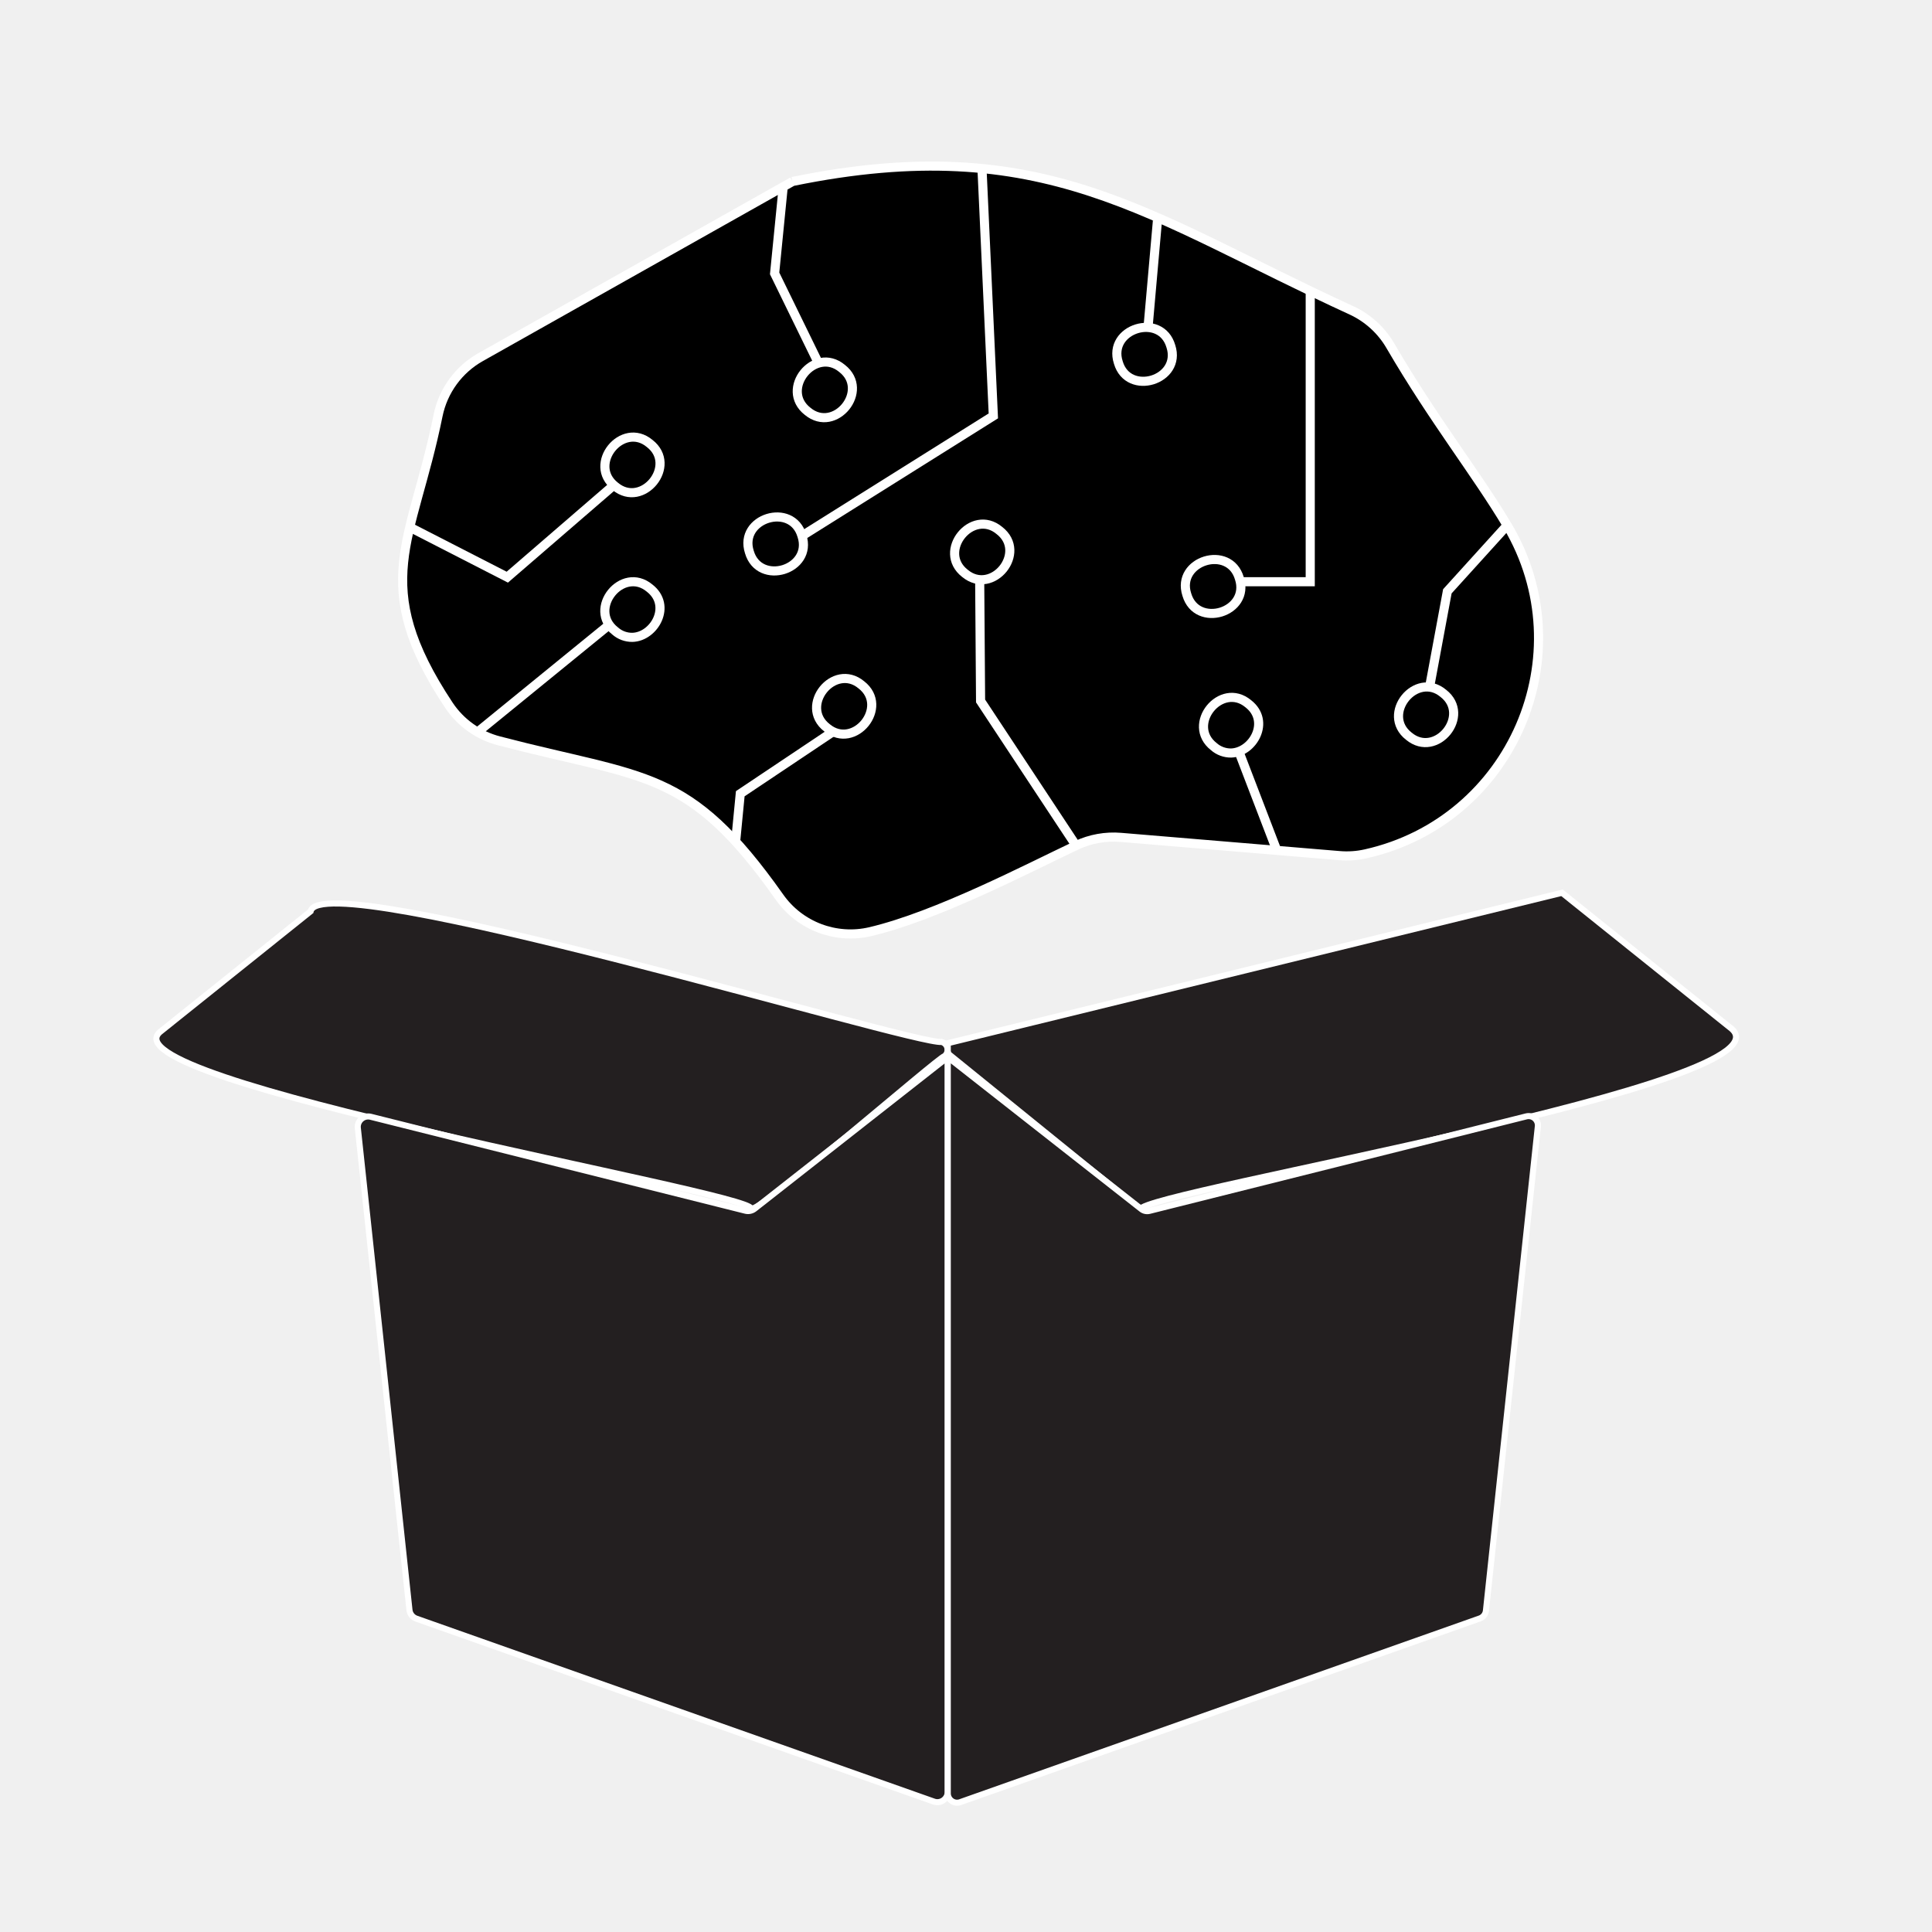
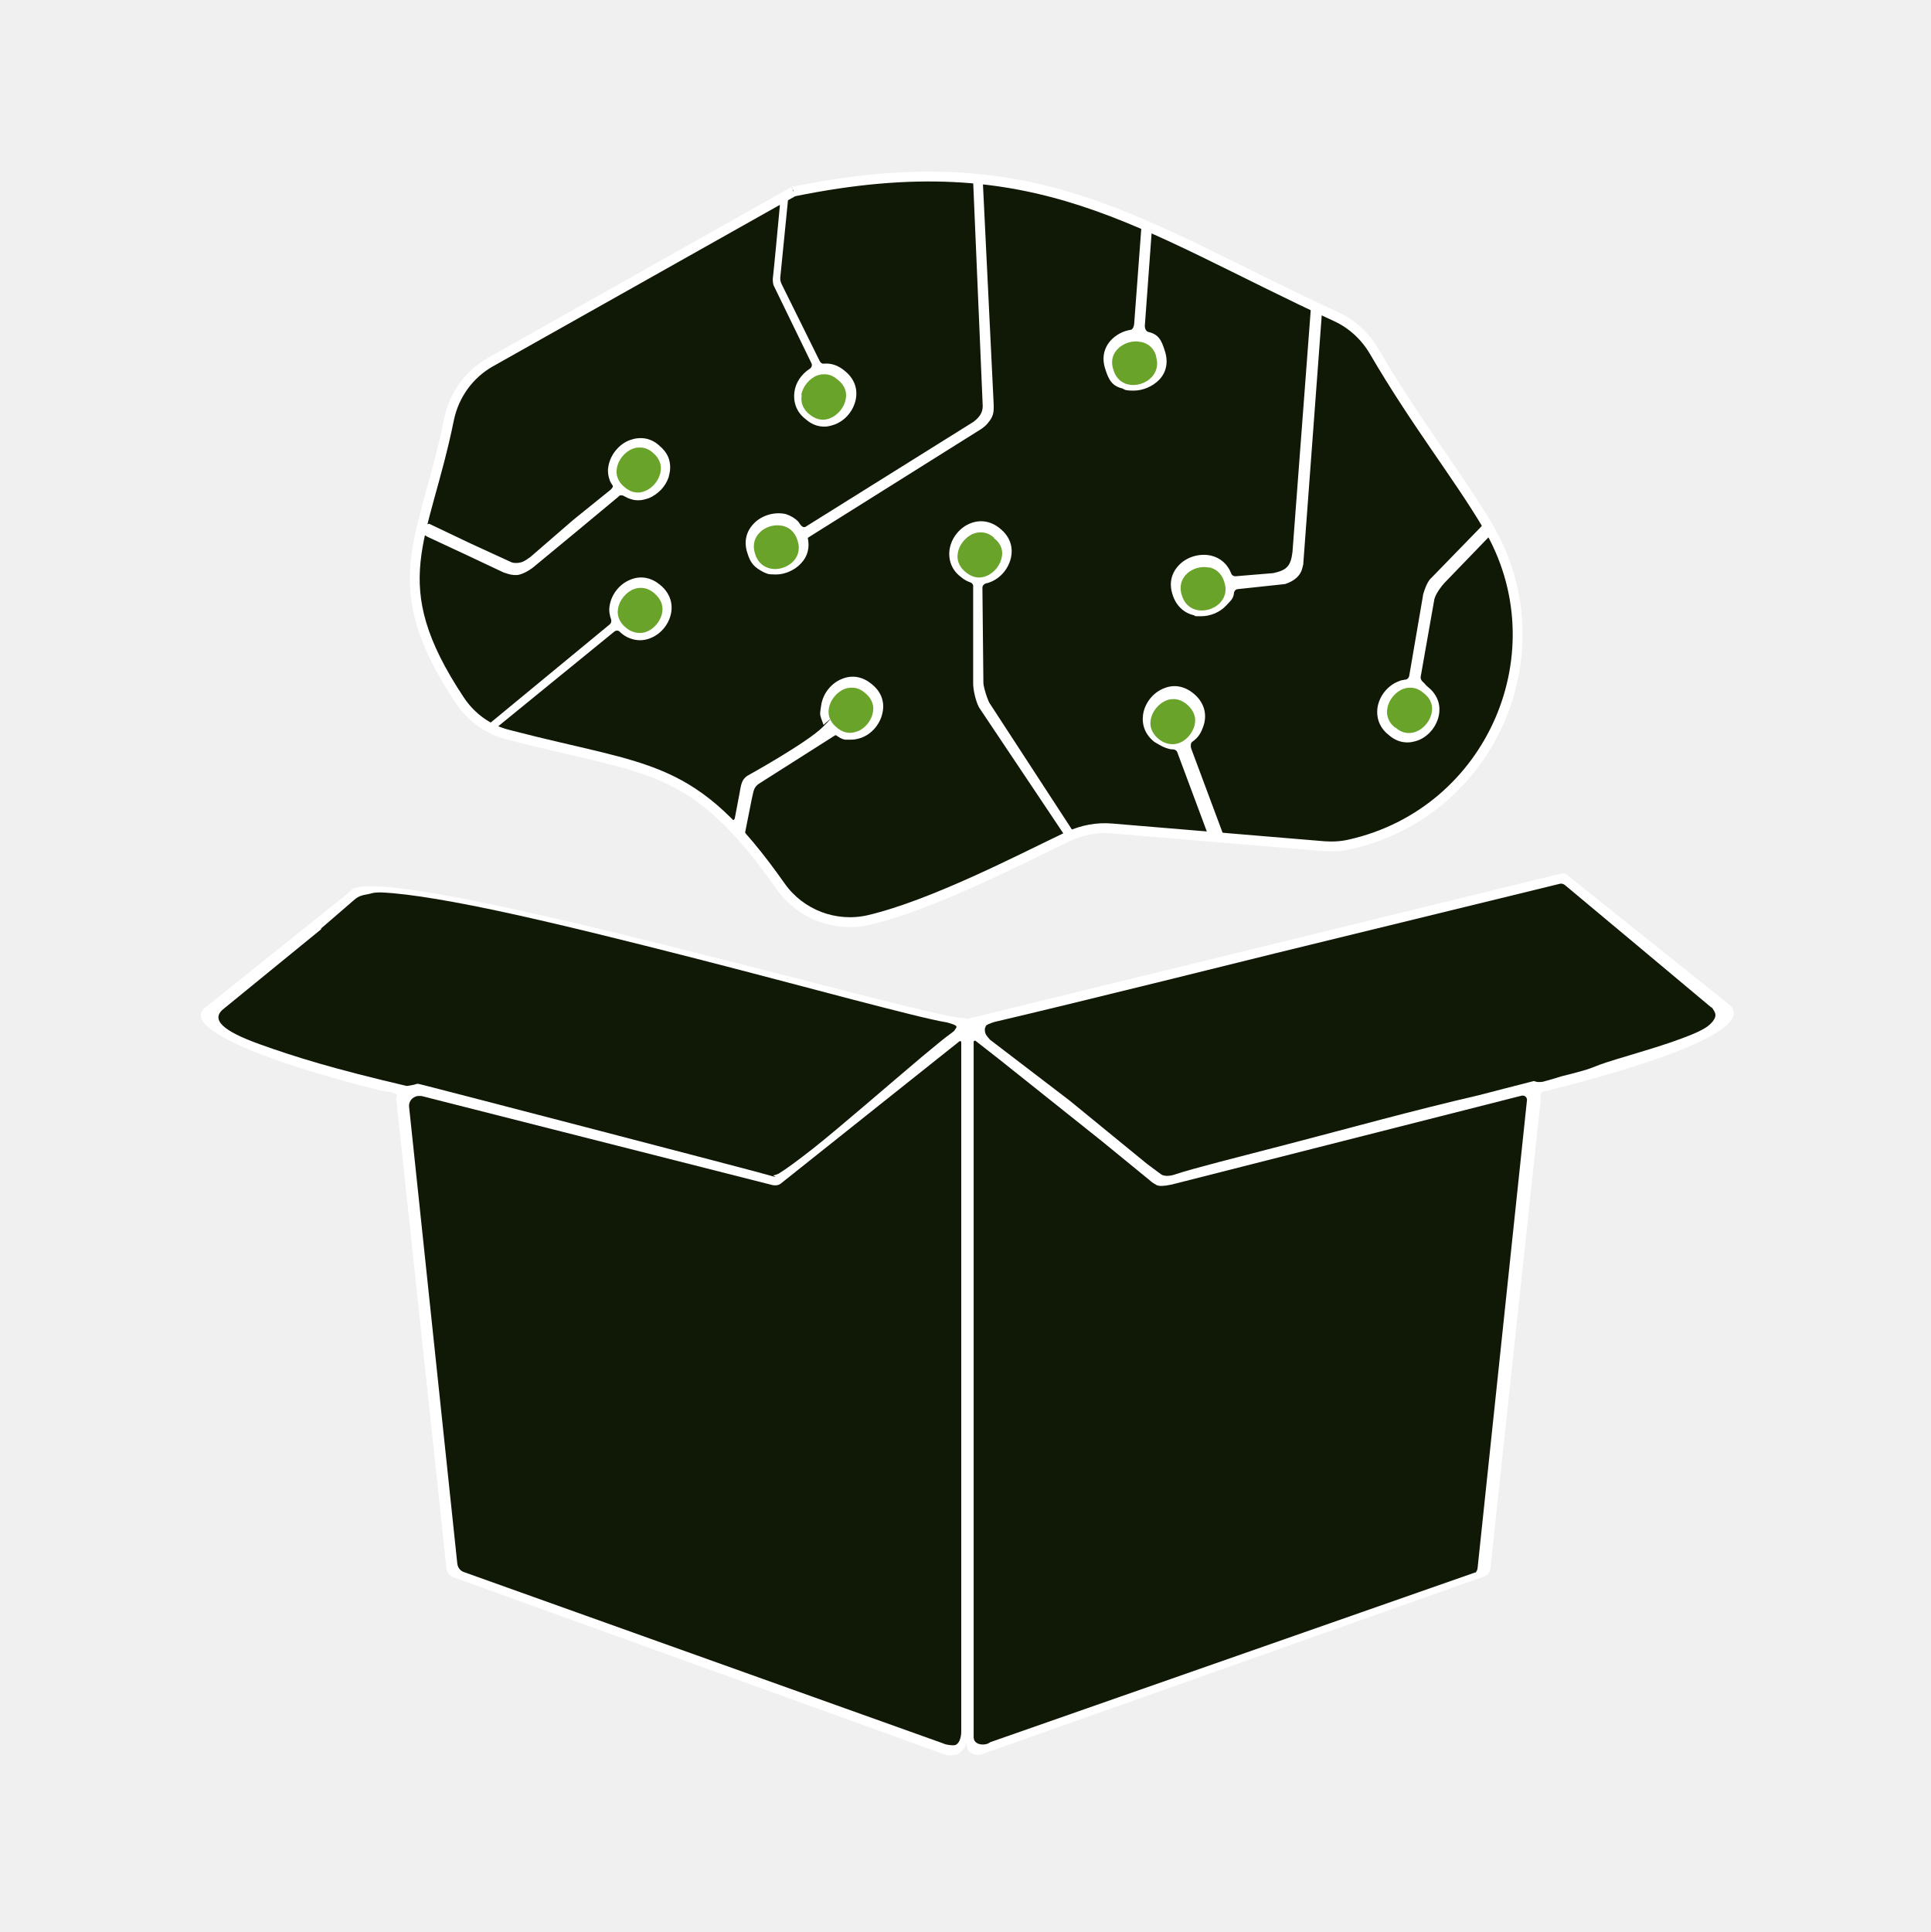
- <svg xmlns="http://www.w3.org/2000/svg" id="Layer_1" data-name="Layer 1" viewBox="0 140 636 636">
+ <svg xmlns="http://www.w3.org/2000/svg" id="Layer_1" version="1.1" viewBox="0 0 980.81 981.35">
  <defs>
-     <style>.cls-1{fill:none;stroke-width:3px;}.cls-1,.cls-2{stroke:#fff;stroke-miterlimit:10;}.cls-2{fill:#231f20;stroke-width:2px;}</style>
+     <style>
+       .st0 {
+         fill: none;
+         stroke-width: 5px;
+       }
+ 
+       .st0, .st1 {
+         stroke: #fff;
+         stroke-miterlimit: 10;
+       }
+ 
+       .st2 {
+         fill: #6aa329;
+       }
+ 
+       .st3, .st1 {
+         fill: #fff;
+       }
+ 
+       .st4 {
+         fill: #101806;
+       }
+ 
+       .st5 {
+         display: none;
+         fill: #58595b;
+       }
+     </style>
  </defs>
-   <path d="M260.89,199.75,158.21,257.56a28.63,28.63,0,0,0-14,19.21c-8.49,41.94-23,55.32,3.57,95.4a28.41,28.41,0,0,0,16.49,11.71c48.32,12.64,62.32,8.91,92.32,51.43a28.6,28.6,0,0,0,29.93,11.38c22.05-5.22,51.76-20.82,67.84-28.4A28.7,28.7,0,0,1,369,415.66l71.91,6a28.39,28.39,0,0,0,8.67-.59c48.21-10.8,71.92-65.55,46.66-108C486,295.89,472,278.36,457.75,253.91a28.81,28.81,0,0,0-12.9-11.76c-67.1-30.76-101.06-59.39-184-42.4" />
-   <path class="cls-1" d="M260.89,199.75,158.21,257.56a28.63,28.63,0,0,0-14,19.21c-8.49,41.94-23,55.32,3.57,95.4a28.41,28.41,0,0,0,16.49,11.71c48.32,12.64,62.32,8.91,92.32,51.43a28.6,28.6,0,0,0,29.93,11.38c22.05-5.22,51.76-20.82,67.84-28.4A28.7,28.7,0,0,1,369,415.66l71.91,6a28.39,28.39,0,0,0,8.67-.59c48.21-10.8,71.92-65.55,46.66-108C486,295.89,472,278.36,457.75,253.91a28.81,28.81,0,0,0-12.9-11.76c-67.1-30.76-101.06-59.39-184-42.4" />
-   <path d="M283.57,365.46c-9-7.5-20.62,6.87-11.36,14.1C281.25,387.06,292.82,372.69,283.57,365.46Z" />
-   <path class="cls-1" d="M283.57,365.46c-9-7.5-20.62,6.87-11.36,14.1C281.25,387.06,292.82,372.69,283.57,365.46Z" />
-   <path d="M277.21,261.29c-9-7.5-20.61,6.86-11.36,14.1C274.89,282.89,286.46,268.52,277.21,261.29Z" />
-   <path class="cls-1" d="M277.21,261.29c-9-7.5-20.61,6.86-11.36,14.1C274.89,282.89,286.46,268.52,277.21,261.29Z" />
-   <path d="M475.13,368.25c-9-7.5-20.61,6.87-11.35,14.1C472.81,389.85,484.39,375.48,475.13,368.25Z" />
-   <path class="cls-1" d="M475.13,368.25c-9-7.5-20.61,6.87-11.35,14.1C472.81,389.85,484.39,375.48,475.13,368.25Z" />
-   <path d="M213.88,286c-9-7.5-20.62,6.87-11.36,14.1C211.56,307.57,223.13,293.2,213.88,286Z" />
-   <path class="cls-1" d="M213.88,286c-9-7.5-20.62,6.87-11.36,14.1C211.56,307.57,223.13,293.2,213.88,286Z" />
-   <path class="cls-2" d="M53.05,479.41,102.25,440c3.34-15.54,198.6,44.08,207.73,43a2.67,2.67,0,0,1,1,4.63c-2.24.55-60.81,51.74-63.66,50.23C246.91,532.37,31.11,495.61,53.05,479.41Z" />
-   <path class="cls-2" d="M569.5,478.24,514.2,433.9,312,483.42v3.34l63.36,51.34C376.22,532.19,594.48,496.48,569.5,478.24Z" />
-   <path class="cls-2" d="M312,489.85v240a3.42,3.42,0,0,1-4.56,3.22L137.05,672.84a3.41,3.41,0,0,1-2.26-2.86l-17-158.67a3.42,3.42,0,0,1,4.23-3.68l123.41,30.94a3.45,3.45,0,0,0,2.94-.63L312,488Z" />
-   <path class="cls-2" d="M312,489.85V730.37a3.06,3.06,0,0,0,4.09,2.89l171.07-60.49a3.08,3.08,0,0,0,2-2.56L506.25,510.8a3.06,3.06,0,0,0-3.79-3.3L378.39,538.61a3.06,3.06,0,0,1-2.63-.56L312,488Z" />
-   <path d="M385.44,254c-3.28-11.28-20.92-5.86-17.3,5.32C371.42,270.57,389.06,265.15,385.44,254Z" />
-   <path class="cls-1" d="M385.44,254c-3.28-11.28-20.92-5.86-17.3,5.32C371.42,270.57,389.06,265.15,385.44,254Z" />
-   <path d="M329,314.64c-9-7.5-20.61,6.87-11.35,14.1C326.72,336.24,338.29,321.87,329,314.64Z" />
-   <path class="cls-1" d="M329,314.64c-9-7.5-20.61,6.87-11.35,14.1C326.72,336.24,338.29,321.87,329,314.64Z" />
-   <polyline class="cls-1" points="269.42 259.53 255 230 257.83 201.47" />
-   <polyline class="cls-1" points="202.36 299.46 167 330 134.87 313.53" />
-   <polyline class="cls-1" points="274 381.01 243.69 401.29 242.21 416.55" />
-   <path d="M408,330.41c-3.29-11.28-20.92-5.86-17.31,5.32C394,347,411.63,341.58,408,330.41Z" />
-   <path class="cls-1" d="M408,330.41c-3.29-11.28-20.92-5.86-17.31,5.32C394,347,411.63,341.58,408,330.41Z" />
-   <path d="M264,316.41c-3.29-11.28-20.92-5.86-17.31,5.32C250,333,267.63,327.58,264,316.41Z" />
-   <path class="cls-1" d="M264,316.41c-3.29-11.28-20.92-5.86-17.31,5.32C250,333,267.63,327.58,264,316.41Z" />
-   <polyline class="cls-1" points="264.02 316.41 327 276.91 323.24 195" />
-   <polyline class="cls-1" points="322.5 330 322.8 370.76 354 418" />
-   <path d="M213.86,333.61c-9-7.5-20.61,6.87-11.36,14.1a8.39,8.39,0,0,0,5.68,2.1C215.41,349.62,221.22,339.36,213.86,333.61Z" />
-   <path class="cls-1" d="M213.86,333.61c-9-7.5-20.61,6.87-11.36,14.1a8.39,8.39,0,0,0,5.68,2.1C215.41,349.62,221.22,339.36,213.86,333.61Z" />
-   <line class="cls-1" x1="200.5" y1="345.71" x2="157.96" y2="380.38" />
-   <polyline class="cls-1" points="470.46 366.96 476.46 334.65 495.71 313.41" />
-   <path d="M410.94,371.68c-9-7.5-20.61,6.87-11.36,14.1a8.45,8.45,0,0,0,5.68,2.11C412.49,387.69,418.3,377.43,410.94,371.68Z" />
-   <path class="cls-1" d="M410.94,371.68c-9-7.5-20.61,6.87-11.36,14.1a8.45,8.45,0,0,0,5.68,2.11C412.49,387.69,418.3,377.43,410.94,371.68Z" />
-   <line class="cls-1" x1="408.01" y1="387.89" x2="420.32" y2="419.98" />
-   <line class="cls-1" x1="377.89" y1="248.12" x2="381.02" y2="212.66" />
-   <polyline class="cls-1" points="409 331.5 431.32 331.5 431.32 235.79" />
+   <circle class="st5" cx="490.4" cy="490.68" r="467.81" />
+   <g>
+     <g id="Box">
+       <path id="Box_background" class="st3" d="M492.12,517.81c-.5-.3-3-.8-3.6-.8-19.9-.5-293-80.2-310.1-64.9-17.1,15.3-.6.9-1.1,1.2l-72.7,58.2c-13.6,10,28,27.2,88.6,42.4,2.1.5,9.3.9,8.5,3s-.4,1.5-.3,2.4l25.4,237.5c.3,2.1,1.6,3.7,3.4,4.3l250.1,90.2c2.2.8,4.3,0,5.2,0,1.3,0,5.4-3.4,5.4-6.3l.3,1.7c0,2.5,2.2,4.3,4.8,4.6s3.3-.3,3.7-.6l254.4-90c1.7-.6,2.8-2.1,3-3.9l25.6-238.6h0c-.6-5.5,1.8-3,6-4.9,60.6-15.3,104.5-32.5,88.9-43.7h0l-81.4-65.1c-.9-.8-2.1-.9-3.1-.8l-300.8,73.6" />
+       <g id="Box1">
+         <path class="st4" d="M163.02,472.11l-16.3,13.3-16.3,13.3-16.3,13.3c-7.9,5.8-.6,11.8,17.8,18.4,18.4,6.6,37.9,12.6,74.7,21.2,7.5-.9,3-1.8,9.1-.3s167.3,43.4,174.4,45.5,2,.3,2.8.2,1.8-.5,2.7-.9c3.9-2.4,10-6.9,17.4-12.7,7.3-5.8,16.2-13.3,25.7-21.4s21.9-18.7,30.2-25.7c8.4-7,11.4-9.4,13.9-11.2s1.8-1.5,2.5-2.4.9-1.4-.2-2l-1.5-.6c-.8-.3-2-.6-2.7-.8-7.5-1.2-25.1-5.7-48.2-11.7-23-6-52.1-13.8-81.9-21.4s-63-15.9-90.8-22-51.8-10.3-66.3-10.9c-1.8,0-3.6,0-5.2.5s-3.1.6-4.5,1-2.4,1-3.1,1.5-2.4,2-2.4,2l-15.4,13.3v.5h-.1,0Z" />
+         <path class="st4" d="M869.32,511.81c0-.1-.3-.5-.6-.6l-37.4-31.3-36.4-30.4c-.8-.6-1.7-.8-2.5-.6l-144.1,35.2s-105.7,26.3-143.2,35c0,0-3.1,1-3.7,1.5s-.6.3-.6.6l-.5,1.2v1.2c0,.5.2,1.2.5,1.8s1.8,2.4,2.1,2.7l40.3,30.8,39.5,32.3c1.3,1,4.9,3.6,7,5.2s6.1.6,7.6,0c9.4-3.1,31-8.5,58.7-15.7s61.5-16.6,95.2-24.4l13.9-3.6,12.1-3.1,2-.5s1.2.3,0,0c.8.3,1.7.5,2.4.5s1.7,0,2.4-.2l4.6-1.3,4.6-1.4c9.6-2.4,12.7-3.3,15.3-4.3s4.8-2,12.4-4.3c9.7-3,19.3-5.7,27.4-8.5s15-5.4,18.9-8.1c2.4-1.8,3.9-3.7,4.2-5.4s-1.3-3.7-2-4.6v.3h-.1Z" />
+         <path class="st4" d="M213.92,556.71h-1.8c-2.7.5-4.6,2.8-4.3,5.5l24.5,232.1c.3,2.1,1.6,3.6,3.3,4.2l243.4,87c.5.3,2.5,1,5.4,1s3.9-4.2,3.9-6.9v-350.2c0-.5-.6-.8-.9-.5l-90.8,72.3c-1.2.9-2.5,1-4,.8l-178.5-45.3h-.2Z" />
+         <path class="st4" d="M591.82,602.21c-1.3.3-3.9.3-4.8-.6,0,0-1.8-.9-2.5-1.7l-24.7-20.2-51.8-41.3-12.4-9.7c-.5-.3-1,0-1,.5v353.2c0,2.5,2.2,3.7,4.6,3.7s3.4-.9,3.9-1.2l246.3-86.2h.3c.5-.8.8-1.3.9-2.2l25.1-237.8h0c0-1.2-.9-2.2-2.1-2.2h-.5l-178,45.2h0l-3.4.6h0l.1-.1Z" />
+       </g>
+     </g>
+     <g id="Brain">
+       <path id="Brain_background" class="st1" d="M403.07,97.31l-153.9,86.6c-10.8,6.1-18.4,16.6-21,28.8-12.7,62.8-34.5,82.9,5.4,143,5.8,8.7,14.5,15,24.7,17.5,72.4,18.9,93.4,13.3,138.3,77,10,14.2,27.7,21,44.8,17.1,33-7.8,77.6-31.2,101.6-42.6,6.9-3.1,14.4-4.6,21.9-3.9l107.8,9c4.3.3,8.7.1,13-.9,72.2-16.2,107.8-98.3,70-161.9-15.3-25.8-36.3-52-57.7-88.7-4.5-7.6-11.2-13.8-19.3-17.5-100.4-46.2-151.4-89-275.6-63.5" />
+       <g id="Electrods">
+         <path class="st2" d="M405.17,274.61c-1.5-5.1-5-6.9-7.5-7.5-.9-.1-1.8-.3-2.7-.3-3.5,0-7.2,1.5-9.4,4.1-1.8,1.9-3.6,5.4-2,10.3,1.5,5.1,5,6.9,7.5,7.5,4.2,1.1,9.3-.6,12.1-3.8,1.8-1.9,3.6-5.4,2-10.3h0Z" />
+         <path class="st2" d="M331.67,230.01h.1c-2.4-2.1-4.6-2.7-6.7-2.7s-2.5.3-3.6.6c-4,1.5-7.5,5.7-8.1,10-.5,2.6,0,6.4,4,9.6,4,3.4,7.9,3,10.3,1.9,4-1.5,7.3-5.7,7.9-9.9.5-2.6,0-6.4-4-9.6h.1s0,.05,0,0v.1h0Z" />
+         <path class="st2" d="M407.27,200.81h0c-.5,2.7,0,6.6,4,9.7,4.2,3.4,7.9,3,10.5,1.9,4-1.6,7.3-5.7,7.9-10,.5-2.6,0-6.4-4.2-9.6-2.4-2.1-4.6-2.7-6.7-2.7s-2.5.3-3.6.6c-4,1.5-7.5,5.7-8.1,10h.2v.1h0Z" />
+         <path class="st2" d="M504.97,273.11c-2.4-2.1-4.7-2.7-6.7-2.7s-2.5.3-3.6.6c-4,1.5-7.5,5.7-8.1,10-.5,2.6,0,6.4,4,9.6,4.2,3.5,7.9,3,10.5,2,4-1.6,7.3-5.7,7.9-10h0c.5-2.4,0-6.3-4.2-9.4h.2v-.1h0Z" />
+         <path class="st2" d="M435.57,371.51h0c4-1.5,7.3-5.7,7.9-9.9.5-2.5,0-6.4-4-9.6-2.4-2.1-4.6-2.7-6.7-2.7s-2.5.3-3.6.6c-4,1.5-7.5,5.7-8.1,10-.5,2.5,0,6.4,4,9.6,4,3.5,7.9,3,10.3,2h.2Z" />
+         <path class="st2" d="M708.97,369.61c4,3.5,7.9,3,10.5,2,4-1.6,7.3-5.7,7.9-10,.5-2.5,0-6.4-4.2-9.6-2.4-2.1-4.7-2.7-6.7-2.7s-2.5.3-3.6.6c-4,1.5-7.5,5.7-8.1,10h0c-.5,2.7,0,6.6,4,9.7h.2,0Z" />
+         <path class="st2" d="M587.37,181.01c-1.5-5.1-5-6.7-7.5-7.3-.9,0-1.8-.3-2.7-.3-3.6,0-7.3,1.5-9.6,4.1-1.8,1.9-3.6,5.2-2,10.2,1.5,5.1,4.8,6.9,7.3,7.5,4.2,1.1,9.3-.4,12.3-3.8,1.8-1.9,3.6-5.4,2.1-10.3h0s0-.05,0,0l.1-.1h0Z" />
+         <path class="st2" d="M596.27,355.11c-2.1,0-2.5.3-3.6.6-4,1.5-7.5,5.7-8.1,10-.5,2.5,0,6.4,4,9.6,2.1,1.8,4.5,2.7,7.2,2.7,4.7,0,9.1-3.8,10.8-8.7,1.5-4.4,0-8.5-3.6-11.5h0c-2.4-2-4.7-2.7-6.7-2.7h0Z" />
+         <path class="st2" d="M325.17,321.51c4.6,0,9.1-3.8,10.8-8.7,1.5-4.4,0-8.5-3.6-11.5-2.4-2-4.6-2.7-6.7-2.7s-2.5.3-3.6.6c-4,1.5-7.5,5.7-8.1,10-.5,2.5,0,6.4,4,9.6h0c2.1,1.8,4.5,2.7,7.2,2.7h0Z" />
+         <path class="st2" d="M614.47,288.31c-.9-.1-1.8-.3-2.7-.3-3.5,0-7.2,1.5-9.4,4-1.8,2-3.6,5.4-2,10.3,1.5,5.1,5,6.9,7.5,7.5,4.2,1,9.3-.6,12.1-3.8,1.8-2,3.6-5.4,2-10.3-1.5-5.1-5-6.9-7.5-7.5h0s0,.05,0,0v.1h0Z" />
+       </g>
+       <path id="Brain_foreground" class="st4" d="M759.87,273.31c-.6-1.2-2.8-1.4-3.8-.3l-22.3,23.1c-1.3,1.4-4.3,5.2-5.1,8.2l-7,39.7c0,1,.5,1.8,1.2,2.4,1.2,1,1.2,1.5,2.4,2.4,4.5,3.6,6.6,8.4,5.8,13.8-.9,6-5.2,11.4-10.8,13.5-1.8.6-3.5,1-5.2,1-3.5,0-6.7-1.2-9.6-3.8-4.5-3.5-6.4-8.4-5.7-13.8.9-6,5.2-11.4,10.9-13.5,1-.5,2.1-.6,3.2-.8,1,0,1.8-.9,2-1.8l7-40.8v-.3c1.2-4.4,2.8-7.6,4.3-8.8l24.9-25.6c1-1.1,2.5-2.9,2.1-3.8-.5-.8-35.8-49.8-57.2-86.5-4.5-7.6-7-9.1-13.6-14.4-2.5-1.5-2.1-2.4-6.6-4.5,0,0-5.1-3.2-5.1-1.5l-9.6,129.2v.4c-.6.8,0,6.9-9.4,9.9h-.2l-23.4,2.5c-1.2,0-2.1.9-2.2,2-.3,3-1.8,4-3.9,6.3-3.2,3.5-8.1,5.5-12.7,5.5s-2.5,0-3.8-.5c-5.2-1.2-9.1-5-10.8-10.5-1.8-5.4-.8-10.6,3-14.7,4-4.4,10.6-6.4,16.5-5.1,4.8,1.1,8.5,4.4,10.3,9.1.3.9,1.2,1.4,2.1,1.4l19.3-1.6h0c6.7-1.5,8.8-3.4,9.7-10.6l9.4-124.5c0-1.5-7.2-5.1-6.6-4.8-26.7-12.9-50.3-25.2-73.4-35.4h-.3c-.3,0-.5.3-.5.6l-3.6,49.2c0,1.2.6,2.7,1.8,3,5.2,1.2,6.7,4.2,8.4,9.7,1.8,5.6.8,10.8-3,14.7h0c-3.3,3.3-8.1,5.4-12.9,5.4s-4.5-.6-5.7-1.1c-5.2-1.2-7-4.4-8.7-9.9-1.8-5.4-.8-10.5,2.8-14.5,2.7-2.9,6.3-4.8,10.2-5.4,1-.1,1.7-2.1,1.7-3.1l3.8-50.9v-.3l-.3-.3h0c-22.8-9.7-65.5-19.2-76.6-21.6-1.3-.3-3.9-.5-3.8.8.8,15.9,5,101.9,5.5,112.8.2,4.5-.2,6.3-2,8.8s-2.7,3-4.3,4.2l-87.2,54.7-.9.6c1,4.9,0,9.4-3.5,13-3.1,3.4-8.1,5.6-12.7,5.6s-4.5-.5-6.3-1.2h0c-4.6-2.4-6.6-4.4-8.2-9.7-1.8-5.4-.8-10.6,3-14.7,4-4.4,10.6-6.4,16.5-5.1,2.7.9,4.8,2.2,6.4,3.9.8,1.1,2,3.4,3.6,2.6l85.3-53.3c4.2-3.1,5-6,4.7-9.3l-4.8-112.7c0-2.1-1.3-2.2-2-2.5s-54.2-.6-89.3,6.6c-.1,0-.5,0-.6.3-1.4.8-2.1,2.1-2.2,3.6v1.7l-3.9,39.1c0,.9,0,1.5.6,3l19.5,39.4c.5.8,1.2,1.4,2.1,1.2,3.8-.3,7.2.9,10.5,3.6,4.5,3.6,6.6,8.4,5.8,13.8-.9,6-5.2,11.4-10.8,13.5-1.8.6-3.5,1.1-5.2,1.1-3.5,0-6.7-1.2-9.6-3.8-4.5-3.4-6.4-8.4-5.7-13.8.6-4.8,3.6-9.1,7.8-11.8.9-.6,1.4-1.8.8-2.9l-19-39.1c-.5-.8-.6-2.6-.6-3.6.5-4.2,2.7-27.3,3.6-37.2.1-1.8-1.8-3-3.3-2.1l-143.7,80.9c-10.8,6.1-18.4,16.6-21,28.8-4,19.6-8.8,35.1-12.4,48.9s.5,4.2,2.4,5.1l21,10,19.6,9c.5.1,1.2,1.1,4.5.8,2-.3,2.9-.6,6.3-3.1h0l21.6-18.7,18.7-15.1c.5-.3,1.4-1.4,1.5-1.9,0-.4-.5-1.1-.8-1.5-.9-1.5-.9-1.9-1.4-3.6-.3-1.6-.5-3.4-.1-5.1.5-3,1.8-5.8,3.8-8.2s4.4-4.2,7.2-5.2c2.5-.9,5.1-1.2,7.6-.8s5,1.6,7,3.4c2.2,1.8,3.9,3.9,4.8,6.1s1.2,4.8.8,7.5l-.6,2.7h0c-.8,2.4-2.2,4.6-3.9,6.4-1.8,1.8-3.9,3.3-6.1,4.2-.9.3-1.8.6-2.7.8s-1.6.3-2.7.3-2.5-.1-3.8-.6c-1.2-.3-2.4-.9-3.6-1.6-.5-.3-.9-.3-1.4-.3s-.9.1-1.2.6l-23.1,19.2-20.1,16.6c-.3.3-3.8,3-7.3,3.9-3.6.8-7.6-1.1-8.1-1.2l-17.8-8.4-20.8-9.7-1.5-.9h0c-1-.6-2.4,0-2.7,1.2-5,24.9-3,46.5,20.7,82.1,3.6,5.2,10.6,10.8,13.2,12.6s1.2.3,1.8,0l61.1-50.4c.8-.6,1-1.6.8-2.5-.8-2.2-1.2-4.5-.8-6.9.9-6,5.2-11.4,10.9-13.5,5.1-2,10.3-.9,14.7,2.7,5.2,4.2,7.2,10.3,5.1,16.5-2.2,6.7-8.4,11.5-15,11.7-3.9,0-7.3-1.4-10-3.8-.1,0-.3-.3-.5-.5-.8-.8-2-.8-2.9,0l-59,48.1c-.6.5-.5,1.5.3,1.8,1.6.6,3.9,1.4,5.2,1.6,57.1,14.8,80.9,13.2,111,43.8,1.4,1.4,3.5.6,3.8-.5l2.5-13.2c.8-5,1.4-6.6,3.8-8.4,0,0,30.4-16.8,38.5-24.9s.3-1,.3-1c-2.1-5.8-2-4.6-1.2-10,.9-6,5.2-11.4,10.9-13.5,5.1-2,10.3-.9,14.7,2.7,4.5,3.6,6.6,8.4,5.7,13.8-.9,6-5.2,11.4-10.8,13.5-1.8.6-3.5,1-5.2,1h-3.1c-2-.3-3.6-1.5-4.4-2.1-.3-.1-.6-.3-.9,0l-38.4,24.4c-1.5.9-2.5,2.4-2.9,4s-.5,2.4-.9,4l-3.3,16.6v2.2c6.3,7.5,10.9,14.2,18.4,24.9,10,14.2,27.7,21,44.8,17.1,31-7.3,72.4-28.5,97.3-40.5,1.2-.6,1.7-2.1.9-3.3l-42.1-62.9c-2-2.7-3.6-9.9-3.5-13.2v-48.9c.2-.9-.5-1.8-1.2-2.1-1.8-.6-3.5-1.5-5.1-2.9-4.5-3.4-6.4-8.4-5.7-13.8.9-6,5.2-11.4,10.9-13.5,5.1-1.9,10.3-.9,14.7,2.7,4.5,3.6,6.6,8.4,5.8,13.8-.9,6-5.2,11.4-10.8,13.5-.8.3-1.3.5-2.1.6-1,.3-1.8,1.2-1.8,2.2l.5,48.4c0,2.1,2.5,9.9,3.5,10.8l41.7,64c.6.9,1.7,1.2,2.7.9,5.8-2.1,12-3,18.1-2.4l46.6,3.8c1.5-.1,1.3-.6,1-1.4l-15.1-40.5c-.3-.9-1.3-1.5-2.4-1.5h-.8c-3.8-.8-5.4-2-8.5-3.8h0c-4.5-3.6-6.4-8.4-5.7-13.8.9-6,5.2-11.4,10.9-13.5,5.1-2,10.3-.9,14.7,2.7,5.2,4.2,7.2,10.3,5.1,16.5-1.3,3.8-2.7,6-5.7,8.1-.9.6-.9,2.5-.5,3.5l16,42.9c.3.8,1,1.4,2,1.5l50.1,4c4.3.3,8.7,0,13-.9,69.8-15.6,106.1-92.8,74.3-155.3l-1,.4h0l.3.4h0Z" />
+       <path id="Brain_outline" class="st0" d="M403.07,97.31l-153.9,86.6c-10.8,6.1-18.4,16.6-21,28.8-12.7,62.8-34.5,82.9,5.4,143,5.8,8.7,14.5,15,24.7,17.5,72.4,18.9,93.4,13.3,138.3,77,10,14.2,27.7,21,44.8,17.1,33-7.8,77.6-31.2,101.6-42.6,6.9-3.1,14.4-4.6,21.9-3.9l107.8,9c4.3.3,8.7.1,13-.9,72.2-16.2,107.8-98.3,70-161.9-15.3-25.8-36.3-52-57.7-88.7-4.5-7.6-11.2-13.8-19.3-17.5-100.4-46.2-151.4-89-275.6-63.5" />
+     </g>
+   </g>
</svg>
